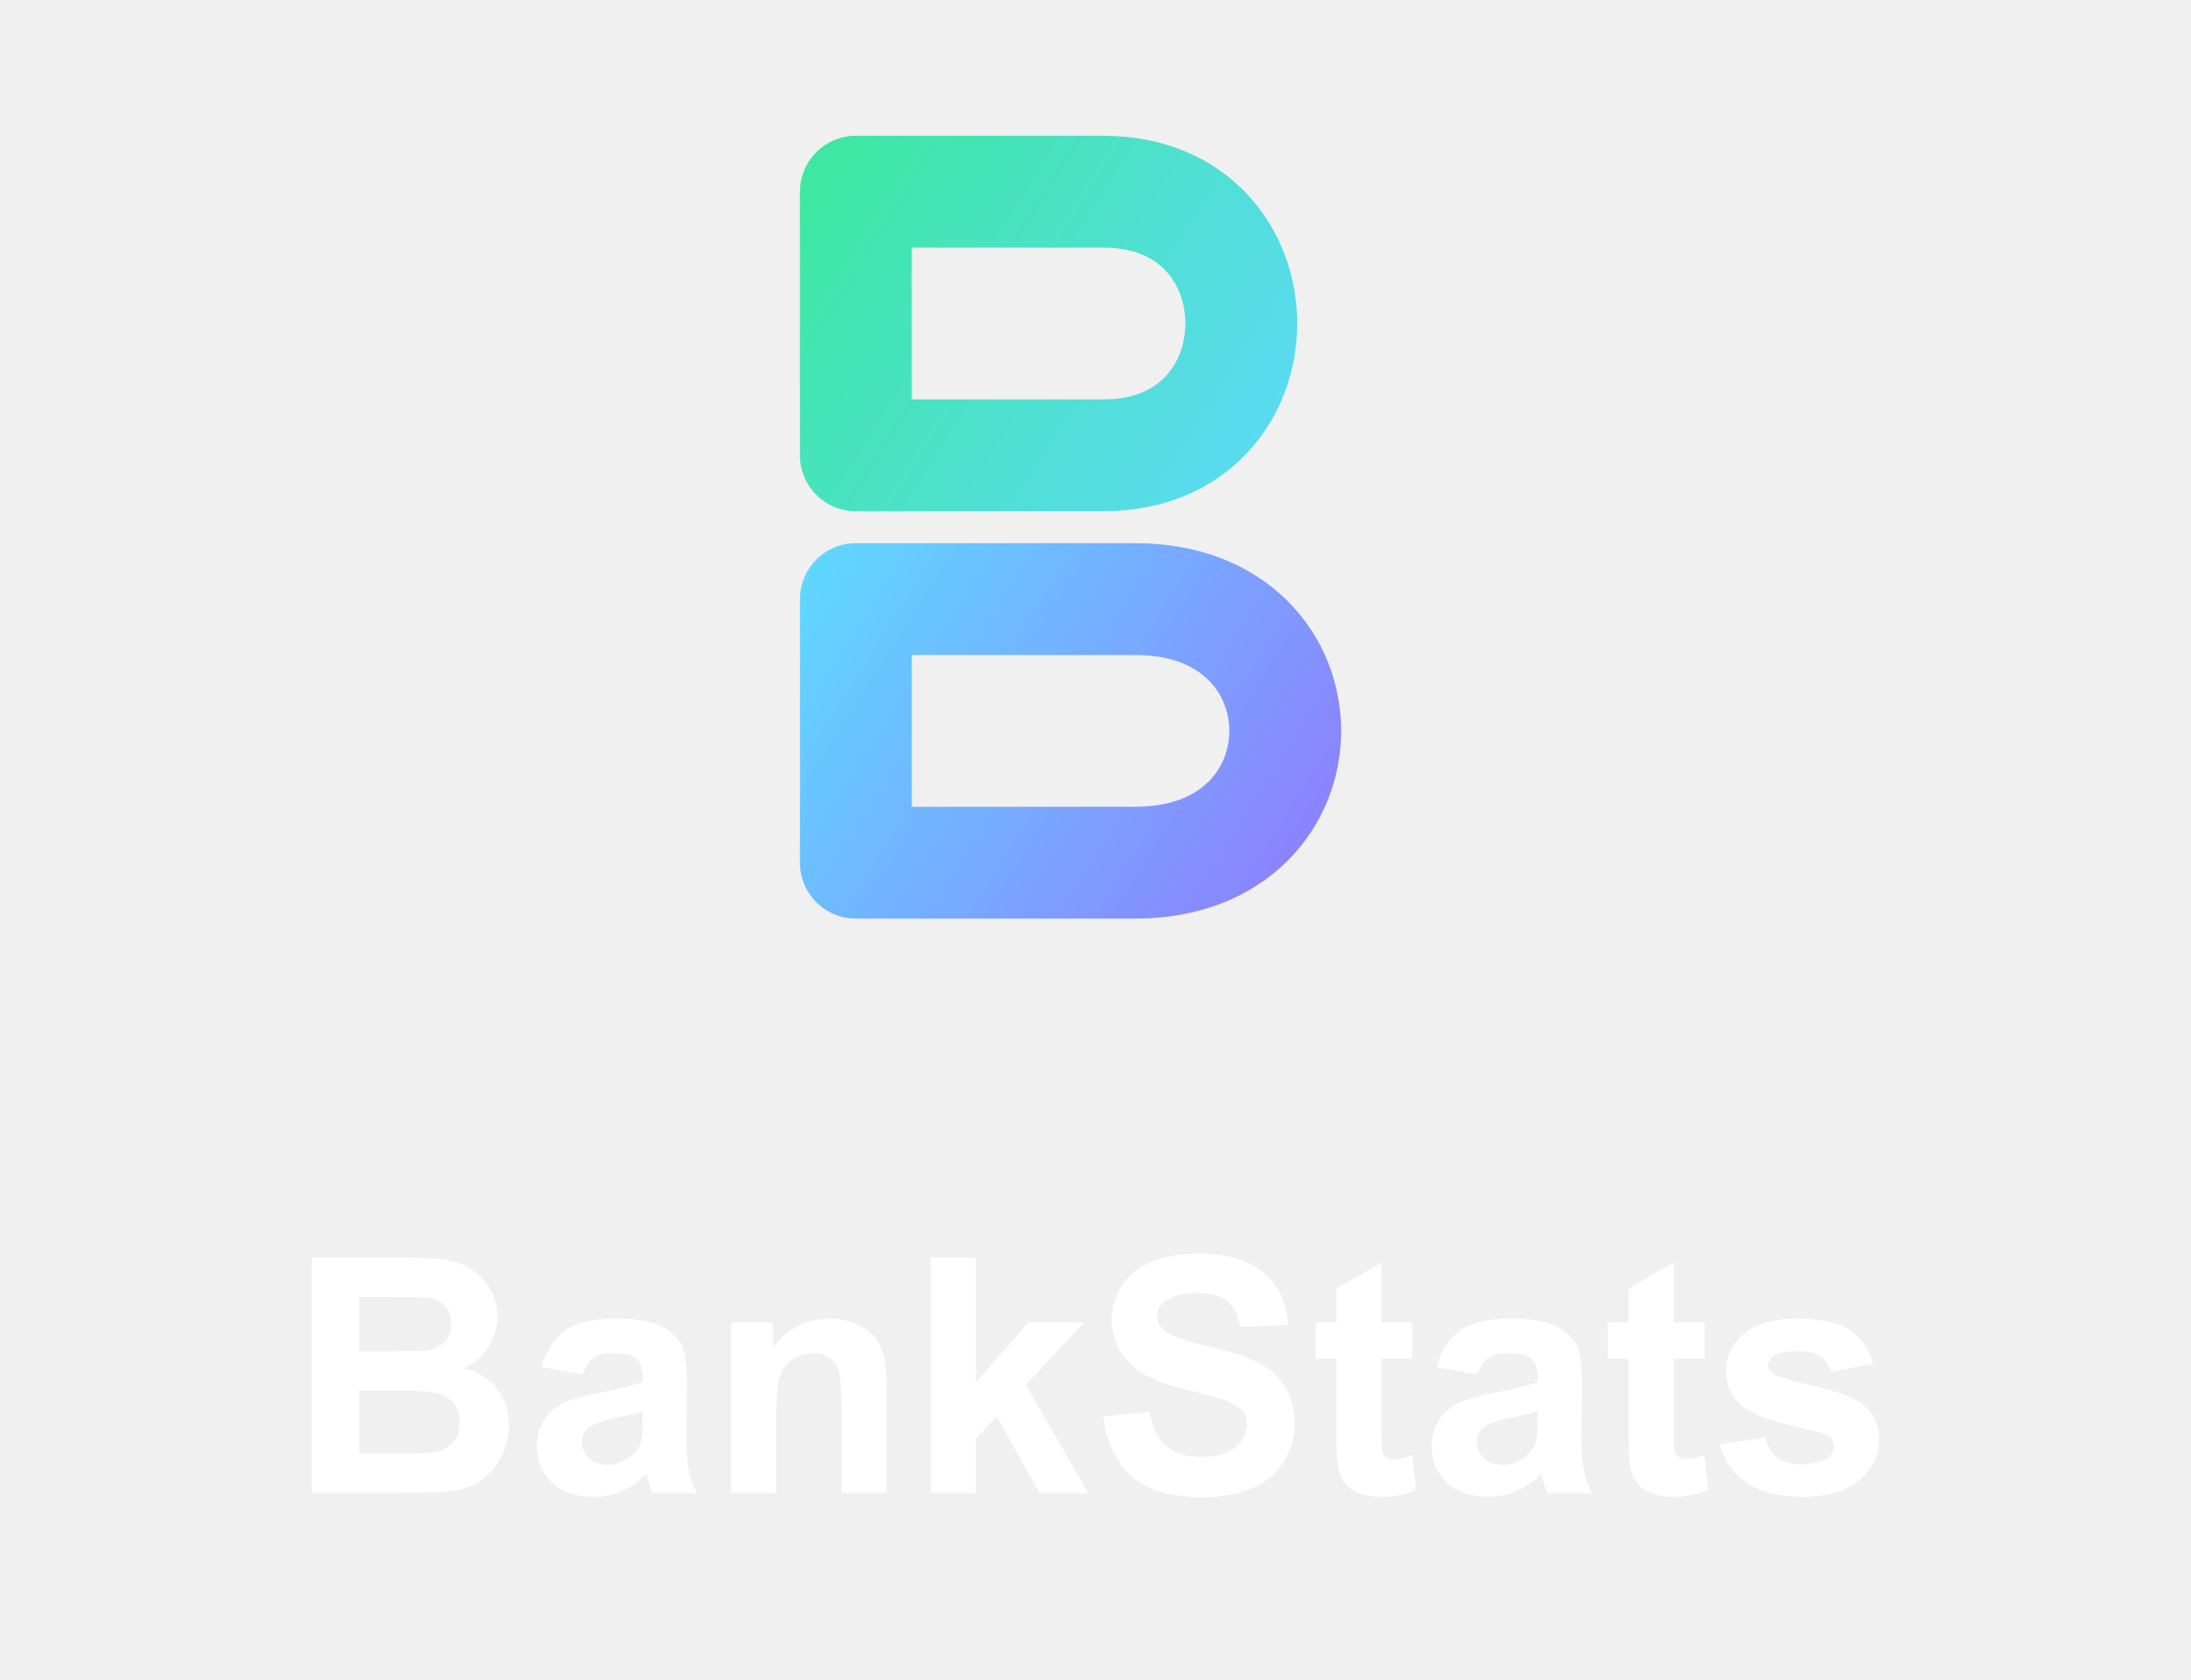
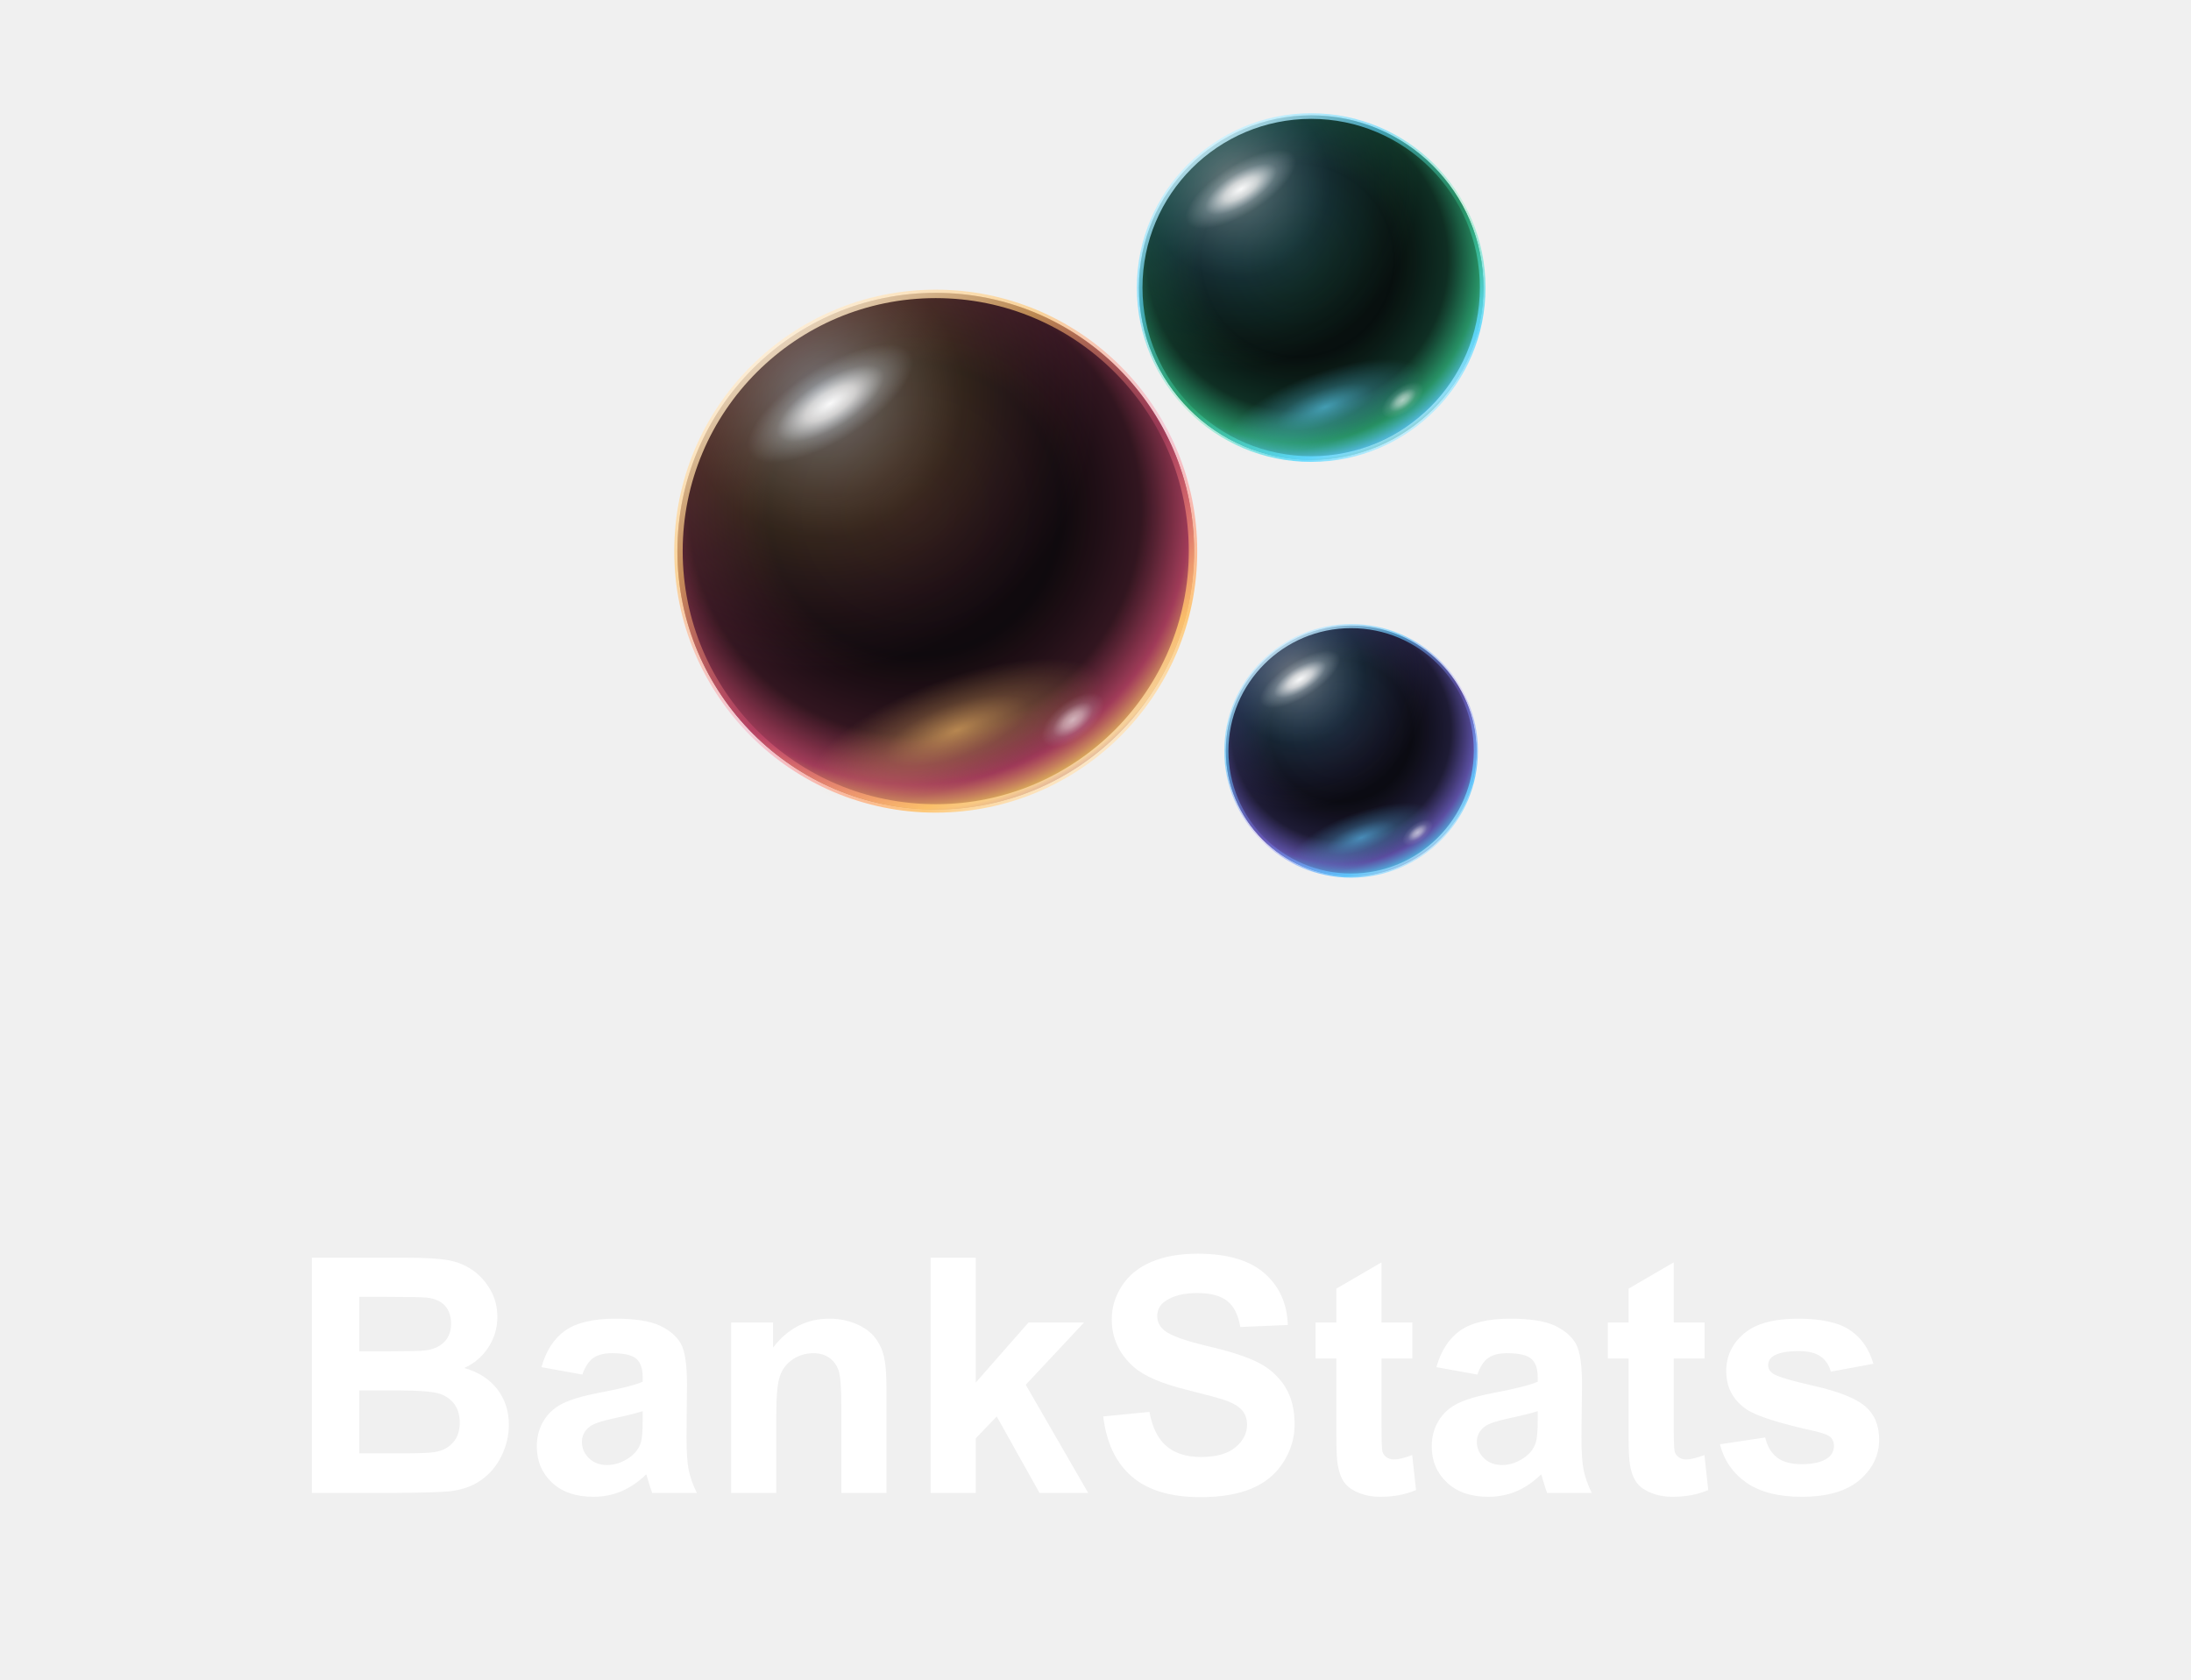
<svg xmlns="http://www.w3.org/2000/svg" width="240" height="184" viewBox="0 0 240 184">
  <g transform="translate(64 0) scale(0.875)">
-     <defs>
-       <linearGradient id="inflow" x1="28" y1="20" x2="94" y2="62" gradientUnits="userSpaceOnUse">
-         <stop stop-color="#3DE8A0" />
-         <stop offset="1" stop-color="#5FD8FF" />
-       </linearGradient>
-       <linearGradient id="outflow" x1="28" y1="70" x2="94" y2="112" gradientUnits="userSpaceOnUse">
-         <stop stop-color="#5FD8FF" />
-         <stop offset="1" stop-color="#8F7BFF" />
-       </linearGradient>
-     </defs>
-     <path d="M34 57V24H65C88 24 88 57 65 57H34Z" fill="none" stroke="url(#inflow)" stroke-width="14" stroke-linejoin="round" />
-     <path d="M34 75V108H69C94 108 94 75 69 75H34Z" fill="none" stroke="url(#outflow)" stroke-width="14" stroke-linejoin="round" />
+     <g transform="translate(69 14) scale(0.44)">
+       <defs>
+         <radialGradient id="brand-income-film" cx="46%" cy="42%" r="59%">
+           <stop stop-color="#3DE8A0" stop-opacity="0.08" />
+           <stop offset="0.48" stop-color="#3DE8A0" stop-opacity="0.04" />
+           <stop offset="0.74" stop-color="#3DE8A0" stop-opacity="0.18" />
+           <stop offset="0.9" stop-color="#3DE8A0" stop-opacity="0.62" />
+           <stop offset="0.98" stop-color="rgb(95, 216, 255)" stop-opacity="0.84" />
+           <stop offset="1" stop-color="#3DE8A0" stop-opacity="0.5" />
+         </radialGradient>
+         <radialGradient id="brand-income-light" cx="28%" cy="20%" r="76%">
+           <stop stop-color="#EAF7FF" stop-opacity="0.45" />
+           <stop offset="0.36" stop-color="rgb(95, 216, 255)" stop-opacity="0.14" />
+           <stop offset="0.7" stop-color="#3DE8A0" stop-opacity="0" />
+         </radialGradient>
+         <radialGradient id="brand-income-bounce">
+           <stop stop-color="rgb(95, 216, 255)" stop-opacity="0.65" />
+           <stop offset="0.5" stop-color="rgb(95, 216, 255)" stop-opacity="0.24" />
+           <stop offset="1" stop-color="rgb(95, 216, 255)" stop-opacity="0" />
+         </radialGradient>
+         <radialGradient id="brand-income-reflection">
+           <stop stop-color="#FFFFFF" stop-opacity="0.96" />
+           <stop offset="0.3" stop-color="#FFFFFF" stop-opacity="0.7" />
+           <stop offset="0.65" stop-color="#EAF7FF" stop-opacity="0.2" />
+           <stop offset="1" stop-color="#EAF7FF" stop-opacity="0" />
+         </radialGradient>
+         <linearGradient id="brand-income-edge" x1="12%" y1="0%" x2="86%" y2="100%">
+           <stop stop-color="#FFFFFF" stop-opacity="0.92" />
+           <stop offset="0.3" stop-color="rgb(95, 216, 255)" stop-opacity="0.64" />
+           <stop offset="0.56" stop-color="#3DE8A0" stop-opacity="0.24" />
+           <stop offset="0.82" stop-color="rgb(95, 216, 255)" stop-opacity="0.9" />
+           <stop offset="1" stop-color="#FFFFFF" stop-opacity="0.64" />
+         </linearGradient>
+       </defs>
+       <circle cx="50" cy="50" r="49" fill="#050608" />
+       <circle cx="50" cy="50" r="49" fill="url(#brand-income-film)" />
+       <circle cx="50" cy="50" r="49" fill="url(#brand-income-light)" />
+       <ellipse cx="54" cy="84" rx="29" ry="10" fill="url(#brand-income-bounce)" transform="rotate(-20 54 84)" />
+       <circle cx="50" cy="50" r="48.8" fill="none" stroke="url(#brand-income-edge)" stroke-width="1.6" />
+       <ellipse cx="30" cy="22" rx="18" ry="7" fill="url(#brand-income-reflection)" transform="rotate(-32 30 22)" />
+       <ellipse cx="76" cy="82" rx="7" ry="3.5" fill="url(#brand-income-reflection)" opacity="0.65" transform="rotate(-38 76 82)" />
+     </g>
+     <g transform="translate(80 78) scale(0.32)">
+       <defs>
+         <radialGradient id="brand-net-film" cx="46%" cy="42%" r="59%">
+           <stop stop-color="#8F7BFF" stop-opacity="0.08" />
+           <stop offset="0.48" stop-color="#8F7BFF" stop-opacity="0.04" />
+           <stop offset="0.74" stop-color="#8F7BFF" stop-opacity="0.18" />
+           <stop offset="0.9" stop-color="#8F7BFF" stop-opacity="0.62" />
+           <stop offset="0.98" stop-color="rgb(95, 200, 255)" stop-opacity="0.84" />
+           <stop offset="1" stop-color="#8F7BFF" stop-opacity="0.5" />
+         </radialGradient>
+         <radialGradient id="brand-net-light" cx="28%" cy="20%" r="76%">
+           <stop stop-color="#EAF7FF" stop-opacity="0.45" />
+           <stop offset="0.36" stop-color="rgb(95, 200, 255)" stop-opacity="0.14" />
+           <stop offset="0.7" stop-color="#8F7BFF" stop-opacity="0" />
+         </radialGradient>
+         <radialGradient id="brand-net-bounce">
+           <stop stop-color="rgb(95, 200, 255)" stop-opacity="0.65" />
+           <stop offset="0.5" stop-color="rgb(95, 200, 255)" stop-opacity="0.24" />
+           <stop offset="1" stop-color="rgb(95, 200, 255)" stop-opacity="0" />
+         </radialGradient>
+         <radialGradient id="brand-net-reflection">
+           <stop stop-color="#FFFFFF" stop-opacity="0.96" />
+           <stop offset="0.3" stop-color="#FFFFFF" stop-opacity="0.7" />
+           <stop offset="0.65" stop-color="#EAF7FF" stop-opacity="0.2" />
+           <stop offset="1" stop-color="#EAF7FF" stop-opacity="0" />
+         </radialGradient>
+         <linearGradient id="brand-net-edge" x1="12%" y1="0%" x2="86%" y2="100%">
+           <stop stop-color="#FFFFFF" stop-opacity="0.92" />
+           <stop offset="0.3" stop-color="rgb(95, 200, 255)" stop-opacity="0.64" />
+           <stop offset="0.56" stop-color="#8F7BFF" stop-opacity="0.24" />
+           <stop offset="0.82" stop-color="rgb(95, 200, 255)" stop-opacity="0.9" />
+           <stop offset="1" stop-color="#FFFFFF" stop-opacity="0.64" />
+         </linearGradient>
+       </defs>
+       <circle cx="50" cy="50" r="49" fill="#050608" />
+       <circle cx="50" cy="50" r="49" fill="url(#brand-net-film)" />
+       <circle cx="50" cy="50" r="49" fill="url(#brand-net-light)" />
+       <ellipse cx="54" cy="84" rx="29" ry="10" fill="url(#brand-net-bounce)" transform="rotate(-20 54 84)" />
+       <circle cx="50" cy="50" r="48.8" fill="none" stroke="url(#brand-net-edge)" stroke-width="1.6" />
+       <ellipse cx="30" cy="22" rx="18" ry="7" fill="url(#brand-net-reflection)" transform="rotate(-32 30 22)" />
+       <ellipse cx="76" cy="82" rx="7" ry="3.5" fill="url(#brand-net-reflection)" opacity="0.65" transform="rotate(-38 76 82)" />
+     </g>
+     <g transform="translate(11 36) scale(0.66)">
+       <defs>
+         <radialGradient id="brand-expense-film" cx="46%" cy="42%" r="59%">
+           <stop stop-color="#FF5C8A" stop-opacity="0.08" />
+           <stop offset="0.48" stop-color="#FF5C8A" stop-opacity="0.04" />
+           <stop offset="0.74" stop-color="#FF5C8A" stop-opacity="0.18" />
+           <stop offset="0.9" stop-color="#FF5C8A" stop-opacity="0.62" />
+           <stop offset="0.98" stop-color="rgb(255, 196, 107)" stop-opacity="0.84" />
+           <stop offset="1" stop-color="#FF5C8A" stop-opacity="0.5" />
+         </radialGradient>
+         <radialGradient id="brand-expense-light" cx="28%" cy="20%" r="76%">
+           <stop stop-color="#EAF7FF" stop-opacity="0.45" />
+           <stop offset="0.36" stop-color="rgb(255, 196, 107)" stop-opacity="0.14" />
+           <stop offset="0.7" stop-color="#FF5C8A" stop-opacity="0" />
+         </radialGradient>
+         <radialGradient id="brand-expense-bounce">
+           <stop stop-color="rgb(255, 196, 107)" stop-opacity="0.65" />
+           <stop offset="0.5" stop-color="rgb(255, 196, 107)" stop-opacity="0.24" />
+           <stop offset="1" stop-color="rgb(255, 196, 107)" stop-opacity="0" />
+         </radialGradient>
+         <radialGradient id="brand-expense-reflection">
+           <stop stop-color="#FFFFFF" stop-opacity="0.96" />
+           <stop offset="0.3" stop-color="#FFFFFF" stop-opacity="0.7" />
+           <stop offset="0.65" stop-color="#EAF7FF" stop-opacity="0.2" />
+           <stop offset="1" stop-color="#EAF7FF" stop-opacity="0" />
+         </radialGradient>
+         <linearGradient id="brand-expense-edge" x1="12%" y1="0%" x2="86%" y2="100%">
+           <stop stop-color="#FFFFFF" stop-opacity="0.92" />
+           <stop offset="0.3" stop-color="rgb(255, 196, 107)" stop-opacity="0.64" />
+           <stop offset="0.56" stop-color="#FF5C8A" stop-opacity="0.24" />
+           <stop offset="0.82" stop-color="rgb(255, 196, 107)" stop-opacity="0.9" />
+           <stop offset="1" stop-color="#FFFFFF" stop-opacity="0.64" />
+         </linearGradient>
+       </defs>
+       <circle cx="50" cy="50" r="49" fill="#050608" />
+       <circle cx="50" cy="50" r="49" fill="url(#brand-expense-film)" />
+       <circle cx="50" cy="50" r="49" fill="url(#brand-expense-light)" />
+       <ellipse cx="54" cy="84" rx="29" ry="10" fill="url(#brand-expense-bounce)" transform="rotate(-20 54 84)" />
+       <circle cx="50" cy="50" r="48.8" fill="none" stroke="url(#brand-expense-edge)" stroke-width="1.6" />
+       <ellipse cx="30" cy="22" rx="18" ry="7" fill="url(#brand-expense-reflection)" transform="rotate(-32 30 22)" />
+       <ellipse cx="76" cy="82" rx="7" ry="3.5" fill="url(#brand-expense-reflection)" opacity="0.65" transform="rotate(-38 76 82)" />
+     </g>
  </g>
  <g transform="translate(31.52051 163.543)" fill="#fff">
    <path d="M2.64 0L2.64-25.77L12.94-25.77Q16-25.77 17.50-25.51Q19-25.26 20.19-24.45Q21.38-23.64 22.17-22.30Q22.96-20.95 22.96-19.28Q22.96-17.47 21.98-15.96Q21.01-14.45 19.34-13.69Q21.69-13.01 22.96-11.36Q24.22-9.70 24.22-7.47Q24.22-5.71 23.41-4.05Q22.59-2.39 21.17-1.40Q19.76-0.40 17.68-0.18Q16.38-0.04 11.41 0L2.64 0M10.83-21.48L7.84-21.48L7.84-15.52L11.25-15.52Q14.29-15.52 15.03-15.61Q16.37-15.77 17.13-16.53Q17.89-17.30 17.89-18.54Q17.89-19.74 17.24-20.49Q16.58-21.23 15.28-21.39Q14.50-21.48 10.83-21.48M12.04-11.23L7.84-11.23L7.84-4.34L12.66-4.34Q15.47-4.34 16.22-4.50Q17.38-4.71 18.11-5.53Q18.84-6.35 18.84-7.72Q18.84-8.88 18.28-9.69Q17.72-10.49 16.66-10.86Q15.59-11.23 12.04-11.23M32.27-12.97L27.79-13.78Q28.55-16.49 30.39-17.79Q32.24-19.09 35.88-19.09Q39.18-19.09 40.80-18.31Q42.42-17.53 43.08-16.32Q43.73-15.12 43.73-11.90L43.68-6.13Q43.68-3.67 43.92-2.50Q44.16-1.34 44.81 0L39.92 0Q39.73-0.49 39.45-1.46Q39.32-1.90 39.27-2.04Q38-0.81 36.56-0.19Q35.12 0.42 33.49 0.42Q30.60 0.42 28.94-1.14Q27.28-2.71 27.28-5.10Q27.28-6.68 28.04-7.92Q28.79-9.16 30.16-9.82Q31.52-10.48 34.08-10.97Q37.55-11.62 38.88-12.18L38.88-12.67Q38.88-14.10 38.18-14.70Q37.48-15.31 35.53-15.31Q34.21-15.31 33.47-14.79Q32.73-14.27 32.27-12.97M38.88-7.98L38.88-8.96Q37.93-8.65 35.88-8.21Q33.82-7.77 33.19-7.35Q32.22-6.66 32.22-5.61Q32.22-4.57 32.99-3.81Q33.77-3.06 34.96-3.06Q36.30-3.06 37.51-3.94Q38.41-4.61 38.69-5.57Q38.88-6.21 38.88-7.98M65.58-11.60L65.58 0L60.64 0L60.64-9.53Q60.64-12.55 60.33-13.44Q60.01-14.33 59.30-14.82Q58.59-15.31 57.59-15.31Q56.30-15.31 55.28-14.61Q54.26-13.90 53.89-12.74Q53.51-11.58 53.51-8.46L53.51 0L48.57 0L48.57-18.67L53.16-18.67L53.16-15.93Q55.60-19.09 59.31-19.09Q60.94-19.09 62.30-18.50Q63.65-17.91 64.34-17Q65.04-16.08 65.31-14.92Q65.58-13.76 65.58-11.60M75.36 0L70.42 0L70.42-25.77L75.36-25.77L75.36-12.09L81.14-18.67L87.22-18.67L80.84-11.85L87.68 0L82.35 0L77.66-8.38L75.36-5.98L75.36 0M89.33-8.38L94.39-8.88Q94.85-6.33 96.25-5.13Q97.65-3.94 100.02-3.94Q102.53-3.94 103.81-5Q105.08-6.06 105.08-7.49Q105.08-8.40 104.55-9.04Q104.01-9.69 102.67-10.16Q101.76-10.48 98.51-11.29Q94.32-12.32 92.64-13.83Q90.26-15.96 90.26-19.02Q90.26-20.99 91.38-22.70Q92.50-24.42 94.60-25.31Q96.70-26.21 99.67-26.21Q104.52-26.21 106.97-24.08Q109.42-21.96 109.55-18.40L104.34-18.18Q104.01-20.16 102.91-21.03Q101.81-21.90 99.62-21.90Q97.35-21.90 96.06-20.97Q95.24-20.37 95.24-19.37Q95.24-18.46 96.01-17.81Q97-16.98 100.79-16.08Q104.59-15.19 106.41-14.23Q108.23-13.27 109.26-11.61Q110.29-9.95 110.29-7.51Q110.29-5.29 109.05-3.36Q107.82-1.42 105.57-0.48Q103.32 0.46 99.97 0.46Q95.08 0.46 92.46-1.80Q89.84-4.06 89.33-8.38M119.81-18.67L123.19-18.67L123.19-14.73L119.81-14.73L119.81-7.21Q119.81-4.92 119.91-4.54Q120.01-4.17 120.35-3.92Q120.69-3.67 121.18-3.67Q121.87-3.67 123.17-4.15L123.59-0.32Q121.87 0.42 119.69 0.42Q118.35 0.42 117.28-0.03Q116.21-0.47 115.71-1.19Q115.21-1.90 115.01-3.11Q114.86-3.97 114.86-6.59L114.86-14.73L112.59-14.73L112.59-18.67L114.86-18.67L114.86-22.38L119.81-25.26L119.81-18.67M130.31-12.97L125.82-13.78Q126.58-16.49 128.43-17.79Q130.27-19.09 133.91-19.09Q137.21-19.09 138.83-18.31Q140.45-17.53 141.11-16.32Q141.77-15.12 141.77-11.90L141.71-6.13Q141.71-3.67 141.95-2.50Q142.19-1.34 142.84 0L137.95 0Q137.76-0.49 137.48-1.46Q137.36-1.90 137.30-2.04Q136.04-0.81 134.60-0.19Q133.15 0.42 131.52 0.42Q128.64 0.42 126.98-1.14Q125.31-2.71 125.31-5.10Q125.31-6.68 126.07-7.92Q126.83-9.16 128.19-9.82Q129.55-10.48 132.12-10.97Q135.58-11.62 136.92-12.18L136.92-12.67Q136.92-14.10 136.21-14.70Q135.51-15.31 133.56-15.31Q132.24-15.31 131.50-14.79Q130.76-14.27 130.31-12.97M136.92-7.98L136.92-8.96Q135.97-8.65 133.91-8.21Q131.85-7.77 131.22-7.35Q130.25-6.66 130.25-5.61Q130.25-4.57 131.03-3.81Q131.80-3.06 133-3.06Q134.33-3.06 135.54-3.94Q136.44-4.61 136.72-5.57Q136.92-6.21 136.92-7.98M151.82-18.67L155.20-18.67L155.20-14.73L151.82-14.73L151.82-7.21Q151.82-4.92 151.92-4.54Q152.02-4.17 152.36-3.92Q152.70-3.67 153.19-3.67Q153.88-3.67 155.18-4.15L155.60-0.32Q153.88 0.42 151.70 0.42Q150.36 0.42 149.29-0.03Q148.22-0.47 147.72-1.19Q147.22-1.90 147.02-3.11Q146.87-3.97 146.87-6.59L146.87-14.73L144.60-14.73L144.60-18.67L146.87-18.67L146.87-22.38L151.82-25.26L151.82-18.67M156.88-5.33L161.84-6.08Q162.16-4.64 163.13-3.89Q164.09-3.15 165.83-3.15Q167.75-3.15 168.71-3.85Q169.37-4.34 169.37-5.17Q169.37-5.73 169.01-6.10Q168.64-6.45 167.36-6.75Q161.38-8.07 159.79-9.16Q157.57-10.67 157.57-13.36Q157.57-15.79 159.49-17.44Q161.40-19.09 165.43-19.09Q169.26-19.09 171.12-17.84Q172.99-16.59 173.69-14.15L169.03-13.29Q168.73-14.38 167.90-14.96Q167.06-15.54 165.52-15.54Q163.56-15.54 162.72-14.99Q162.16-14.61 162.16-13.99Q162.16-13.46 162.65-13.10Q163.32-12.60 167.26-11.71Q171.21-10.81 172.78-9.51Q174.32-8.19 174.32-5.84Q174.32-3.27 172.18-1.42Q170.03 0.42 165.83 0.42Q162.02 0.42 159.79-1.12Q157.57-2.67 156.88-5.33" />
  </g>
</svg>
